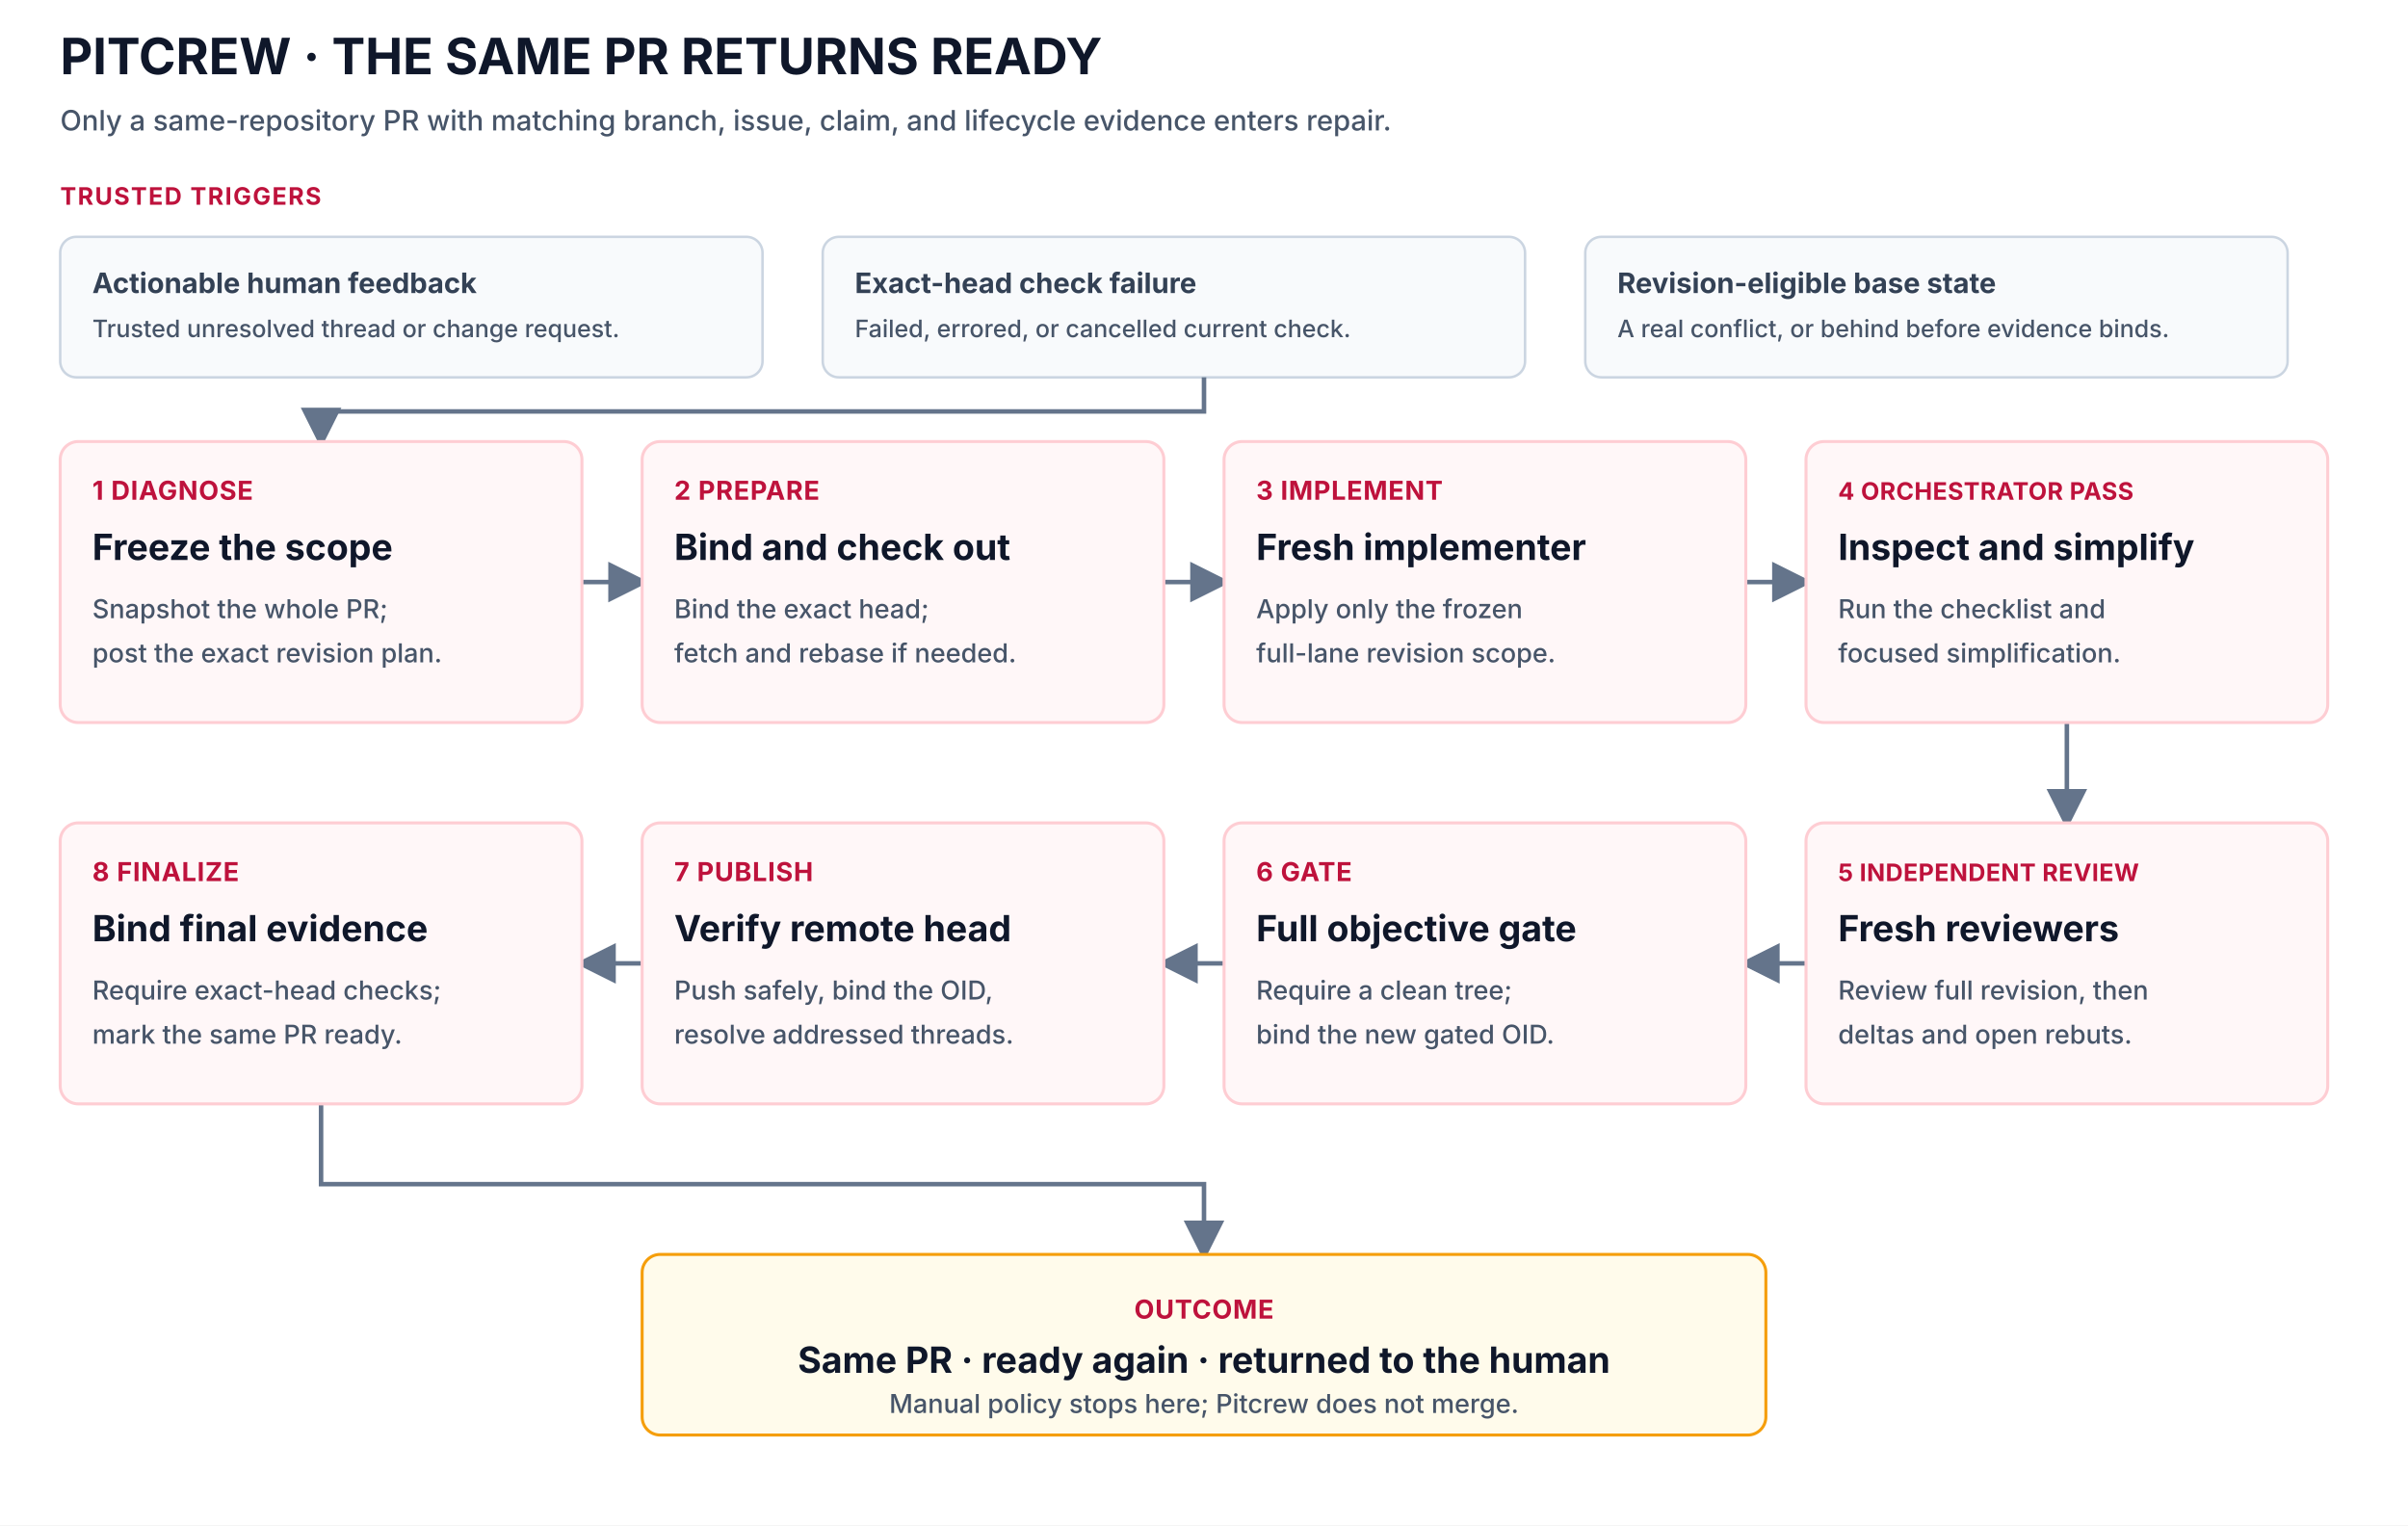
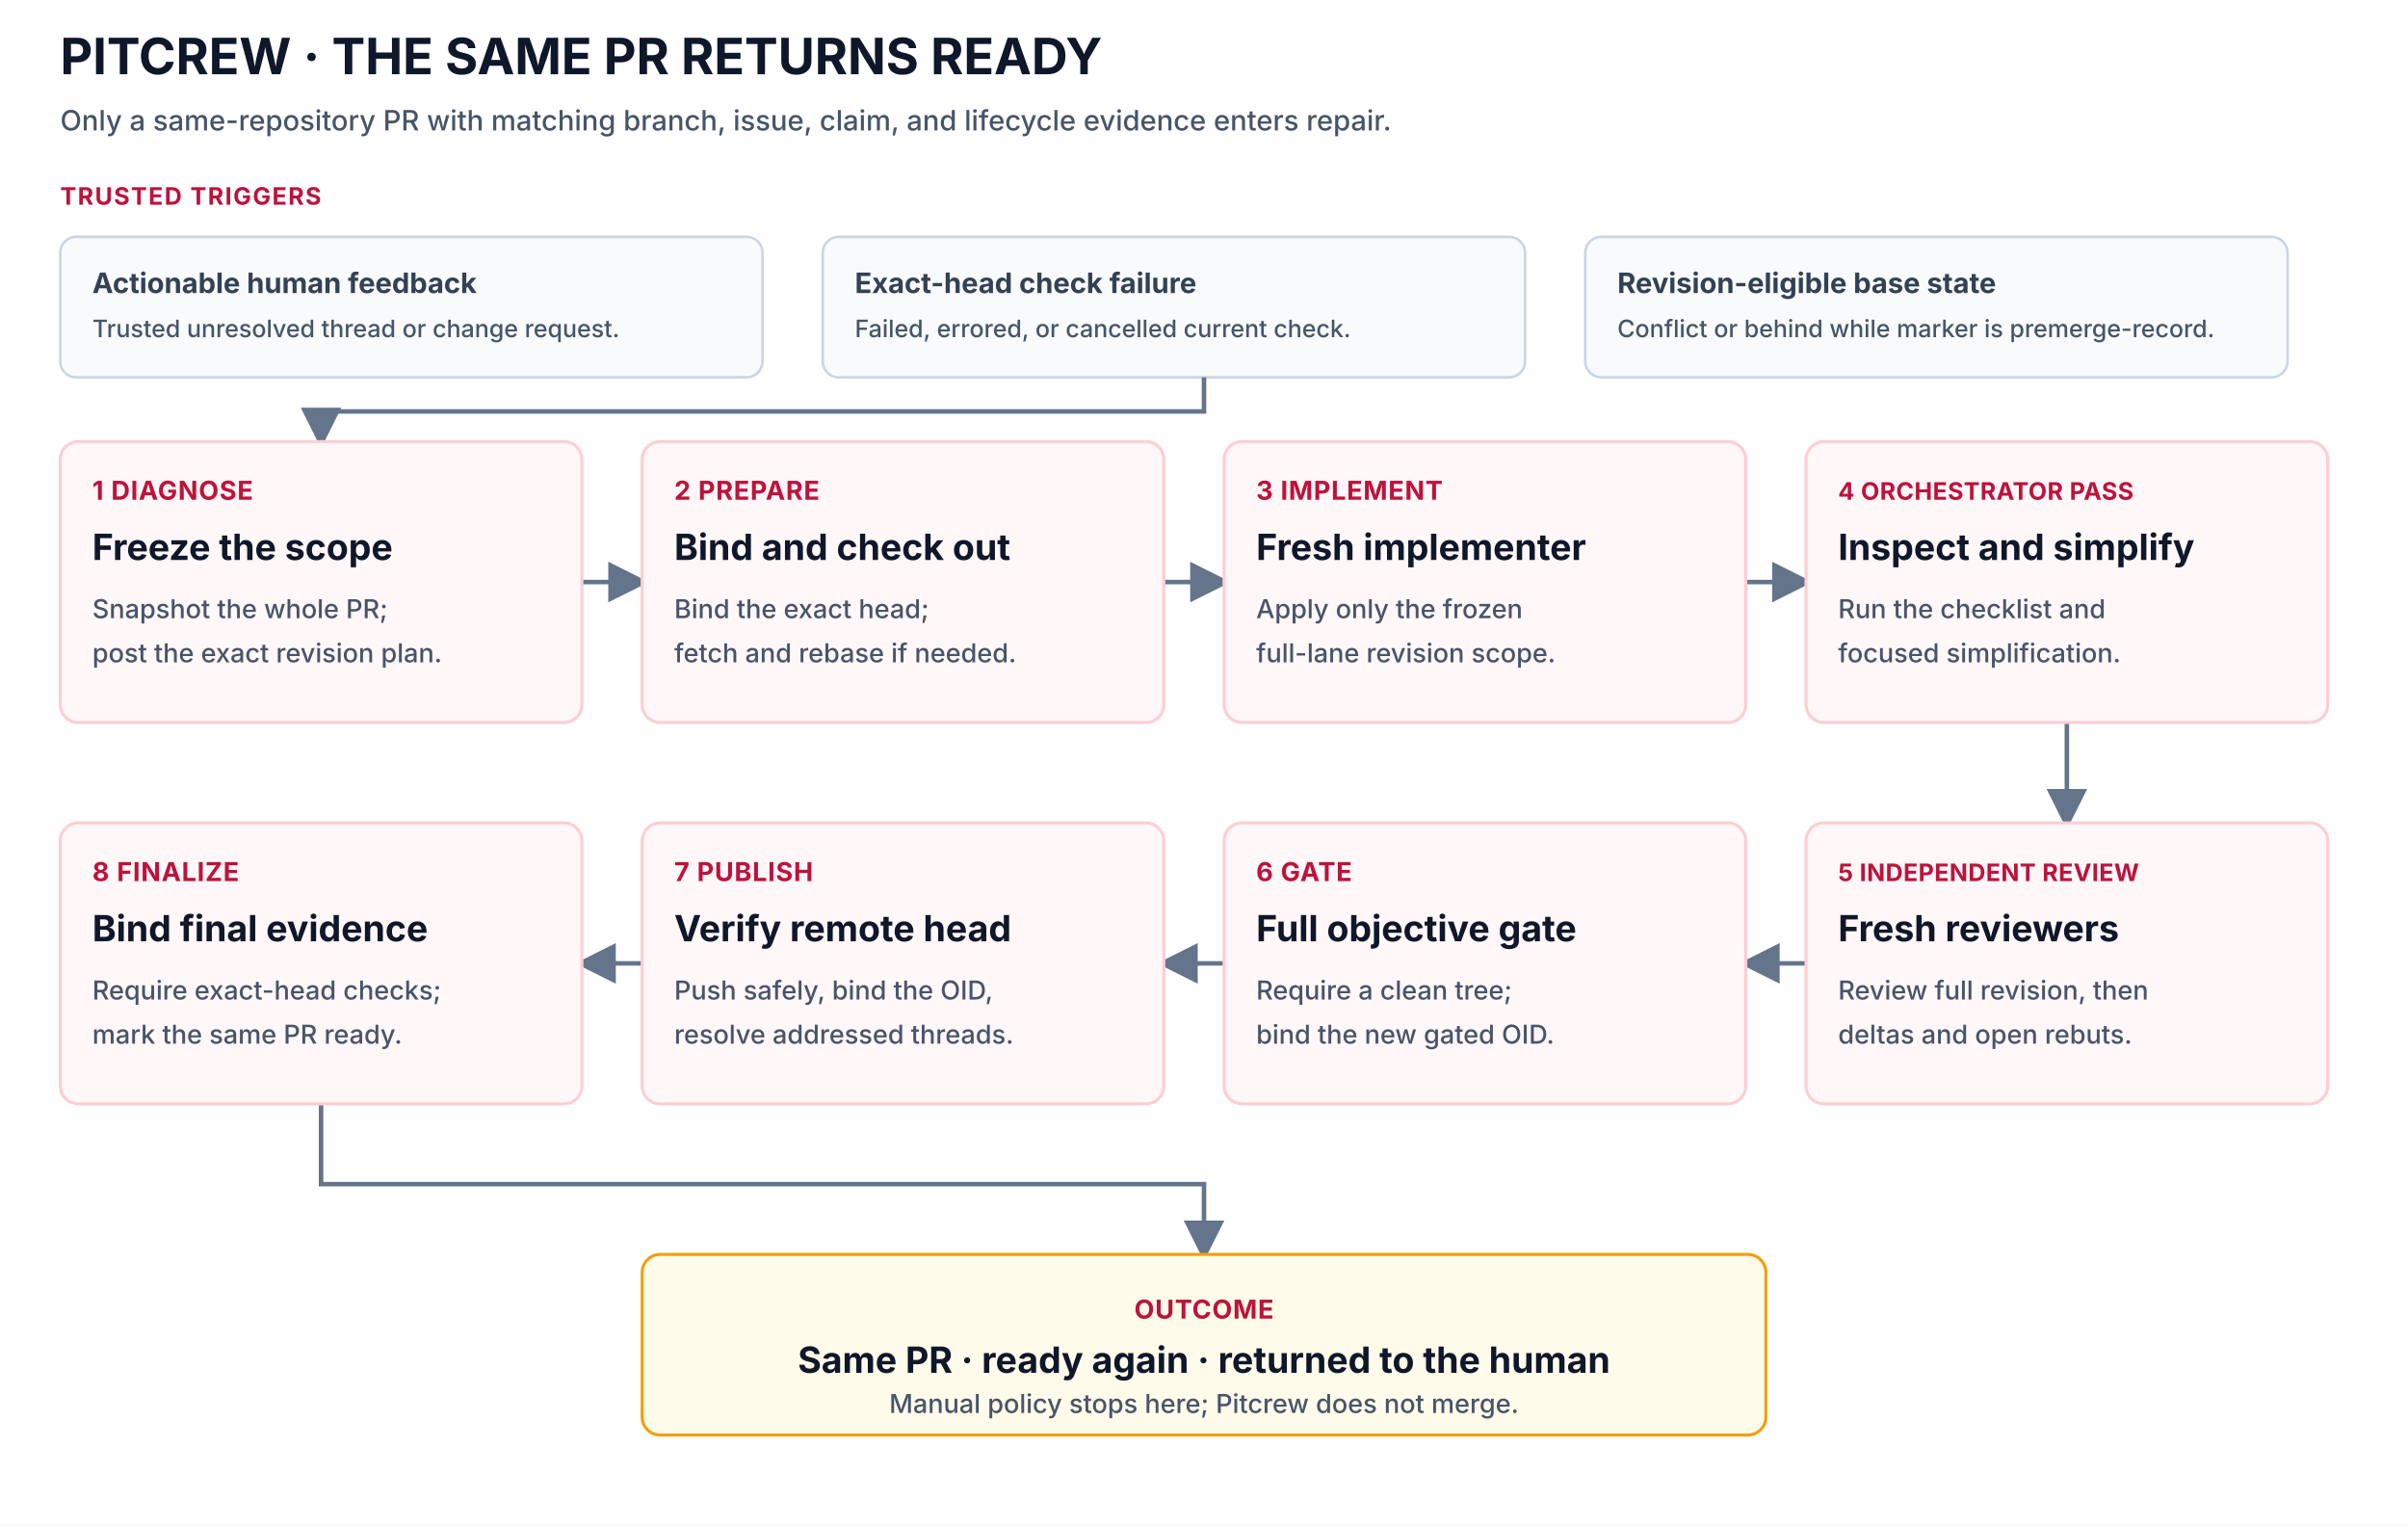
<svg xmlns="http://www.w3.org/2000/svg" width="1200" height="760" viewBox="0 0 1200 760" role="img" aria-labelledby="title desc">
  <defs>
    <marker id="arrow" markerWidth="9" markerHeight="9" refX="7.5" refY="4.5" orient="auto" markerUnits="strokeWidth">
      <path d="M0 0L9 4.5L0 9Z" fill="#64748b" />
    </marker>
    <style>
      .bg { fill: #ffffff; }
      .card { fill: #fff7f8; stroke: #fecdd3; stroke-width: 1.5; }
      .trigger { fill: #f8fafc; stroke: #cbd5e1; stroke-width: 1.25; }
      .outcome { fill: #fffbeb; stroke: #f59e0b; stroke-width: 1.5; }
      .heading { fill: #0f172a; font: 750 25px Inter, ui-sans-serif, system-ui, sans-serif; }
      .subtitle { fill: #475569; font: 450 14px Inter, ui-sans-serif, system-ui, sans-serif; }
      .label { fill: #be123c; font: 750 12px Inter, ui-sans-serif, system-ui, sans-serif; letter-spacing: 0.7px; }
      .trigger-title { fill: #334155; font: 700 14px Inter, ui-sans-serif, system-ui, sans-serif; }
      .trigger-copy { fill: #475569; font: 450 12px Inter, ui-sans-serif, system-ui, sans-serif; }
      .step { fill: #be123c; font: 750 13px Inter, ui-sans-serif, system-ui, sans-serif; letter-spacing: 0.35px; }
      .step-small { fill: #be123c; font: 750 12px Inter, ui-sans-serif, system-ui, sans-serif; letter-spacing: 0.2px; }
      .card-title { fill: #0f172a; font: 700 18px Inter, ui-sans-serif, system-ui, sans-serif; }
      .copy { fill: #475569; font: 450 13px Inter, ui-sans-serif, system-ui, sans-serif; }
      .flow { fill: none; stroke: #64748b; stroke-width: 2.25; marker-end: url(#arrow); }
      @media (prefers-color-scheme: dark) {
        .bg { fill: #0d1117; }
        .card { fill: #25171b; stroke: #6e2438; }
        .trigger { fill: #161b22; stroke: #30363d; }
        .outcome { fill: #272115; stroke: #d29922; }
        .heading, .card-title { fill: #f0f6fc; }
        .subtitle, .trigger-copy, .copy { fill: #b1bac4; }
        .trigger-title { fill: #d0d7de; }
        .label, .step, .step-small { fill: #ff7b9c; }
      }
    </style>
  </defs>
  <rect class="bg" width="1200" height="760" />
  <text x="30" y="37" class="heading">PITCREW · THE SAME PR RETURNS READY</text>
  <text x="30" y="65" class="subtitle">Only a same-repository PR with matching branch, issue, claim, and lifecycle evidence enters repair.</text>
  <text x="30" y="102" class="label">TRUSTED TRIGGERS</text>
  <g transform="translate(30 118)">
    <rect class="trigger" width="350" height="70" rx="8" />
    <text x="16" y="28" class="trigger-title">Actionable human feedback</text>
    <text x="16" y="50" class="trigger-copy">Trusted unresolved thread or change request.</text>
  </g>
  <g transform="translate(410 118)">
    <rect class="trigger" width="350" height="70" rx="8" />
    <text x="16" y="28" class="trigger-title">Exact-head check failure</text>
    <text x="16" y="50" class="trigger-copy">Failed, errored, or cancelled current check.</text>
  </g>
  <g transform="translate(790 118)">
    <rect class="trigger" width="350" height="70" rx="8" />
    <text x="16" y="28" class="trigger-title">Revision-eligible base state</text>
-     <text x="16" y="50" class="trigger-copy">A real conflict, or behind before evidence binds.</text>
+     <text x="16" y="50" class="trigger-copy">Conflict or behind while marker is premerge-record.</text>
  </g>
  <path class="flow" d="M600 188V205H160V220" />
  <path class="flow" d="M290 290H320" />
  <path class="flow" d="M580 290H610" />
  <path class="flow" d="M870 290H900" />
  <path class="flow" d="M1030 360V410" />
  <path class="flow" d="M900 480H870" />
  <path class="flow" d="M610 480H580" />
  <path class="flow" d="M320 480H290" />
  <path class="flow" d="M160 550V590H600V625" />
  <g transform="translate(30 220)">
    <rect class="card" width="260" height="140" rx="9" />
    <text x="16" y="29" class="step">1 DIAGNOSE</text>
    <text x="16" y="59" class="card-title">Freeze the scope</text>
    <text x="16" y="88" class="copy">Snapshot the whole PR;</text>
    <text x="16" y="110" class="copy">post the exact revision plan.</text>
  </g>
  <g transform="translate(320 220)">
    <rect class="card" width="260" height="140" rx="9" />
    <text x="16" y="29" class="step">2 PREPARE</text>
    <text x="16" y="59" class="card-title">Bind and check out</text>
    <text x="16" y="88" class="copy">Bind the exact head;</text>
    <text x="16" y="110" class="copy">fetch and rebase if needed.</text>
  </g>
  <g transform="translate(610 220)">
    <rect class="card" width="260" height="140" rx="9" />
    <text x="16" y="29" class="step">3 IMPLEMENT</text>
    <text x="16" y="59" class="card-title">Fresh implementer</text>
    <text x="16" y="88" class="copy">Apply only the frozen</text>
    <text x="16" y="110" class="copy">full-lane revision scope.</text>
  </g>
  <g transform="translate(900 220)">
    <rect class="card" width="260" height="140" rx="9" />
    <text x="16" y="29" class="step-small">4 ORCHESTRATOR PASS</text>
    <text x="16" y="59" class="card-title">Inspect and simplify</text>
    <text x="16" y="88" class="copy">Run the checklist and</text>
    <text x="16" y="110" class="copy">focused simplification.</text>
  </g>
  <g transform="translate(900 410)">
    <rect class="card" width="260" height="140" rx="9" />
    <text x="16" y="29" class="step-small">5 INDEPENDENT REVIEW</text>
    <text x="16" y="59" class="card-title">Fresh reviewers</text>
    <text x="16" y="88" class="copy">Review full revision, then</text>
    <text x="16" y="110" class="copy">deltas and open rebuts.</text>
  </g>
  <g transform="translate(610 410)">
    <rect class="card" width="260" height="140" rx="9" />
    <text x="16" y="29" class="step">6 GATE</text>
    <text x="16" y="59" class="card-title">Full objective gate</text>
    <text x="16" y="88" class="copy">Require a clean tree;</text>
    <text x="16" y="110" class="copy">bind the new gated OID.</text>
  </g>
  <g transform="translate(320 410)">
    <rect class="card" width="260" height="140" rx="9" />
    <text x="16" y="29" class="step">7 PUBLISH</text>
    <text x="16" y="59" class="card-title">Verify remote head</text>
    <text x="16" y="88" class="copy">Push safely, bind the OID,</text>
    <text x="16" y="110" class="copy">resolve addressed threads.</text>
  </g>
  <g transform="translate(30 410)">
    <rect class="card" width="260" height="140" rx="9" />
    <text x="16" y="29" class="step">8 FINALIZE</text>
    <text x="16" y="59" class="card-title">Bind final evidence</text>
    <text x="16" y="88" class="copy">Require exact-head checks;</text>
    <text x="16" y="110" class="copy">mark the same PR ready.</text>
  </g>
  <g transform="translate(320 625)">
    <rect class="outcome" width="560" height="90" rx="9" />
    <text x="280" y="32" text-anchor="middle" class="step" fill="#b45309">OUTCOME</text>
    <text x="280" y="59" text-anchor="middle" class="card-title">Same PR · ready again · returned to the human</text>
    <text x="280" y="79" text-anchor="middle" class="copy">Manual policy stops here; Pitcrew does not merge.</text>
  </g>
</svg>
